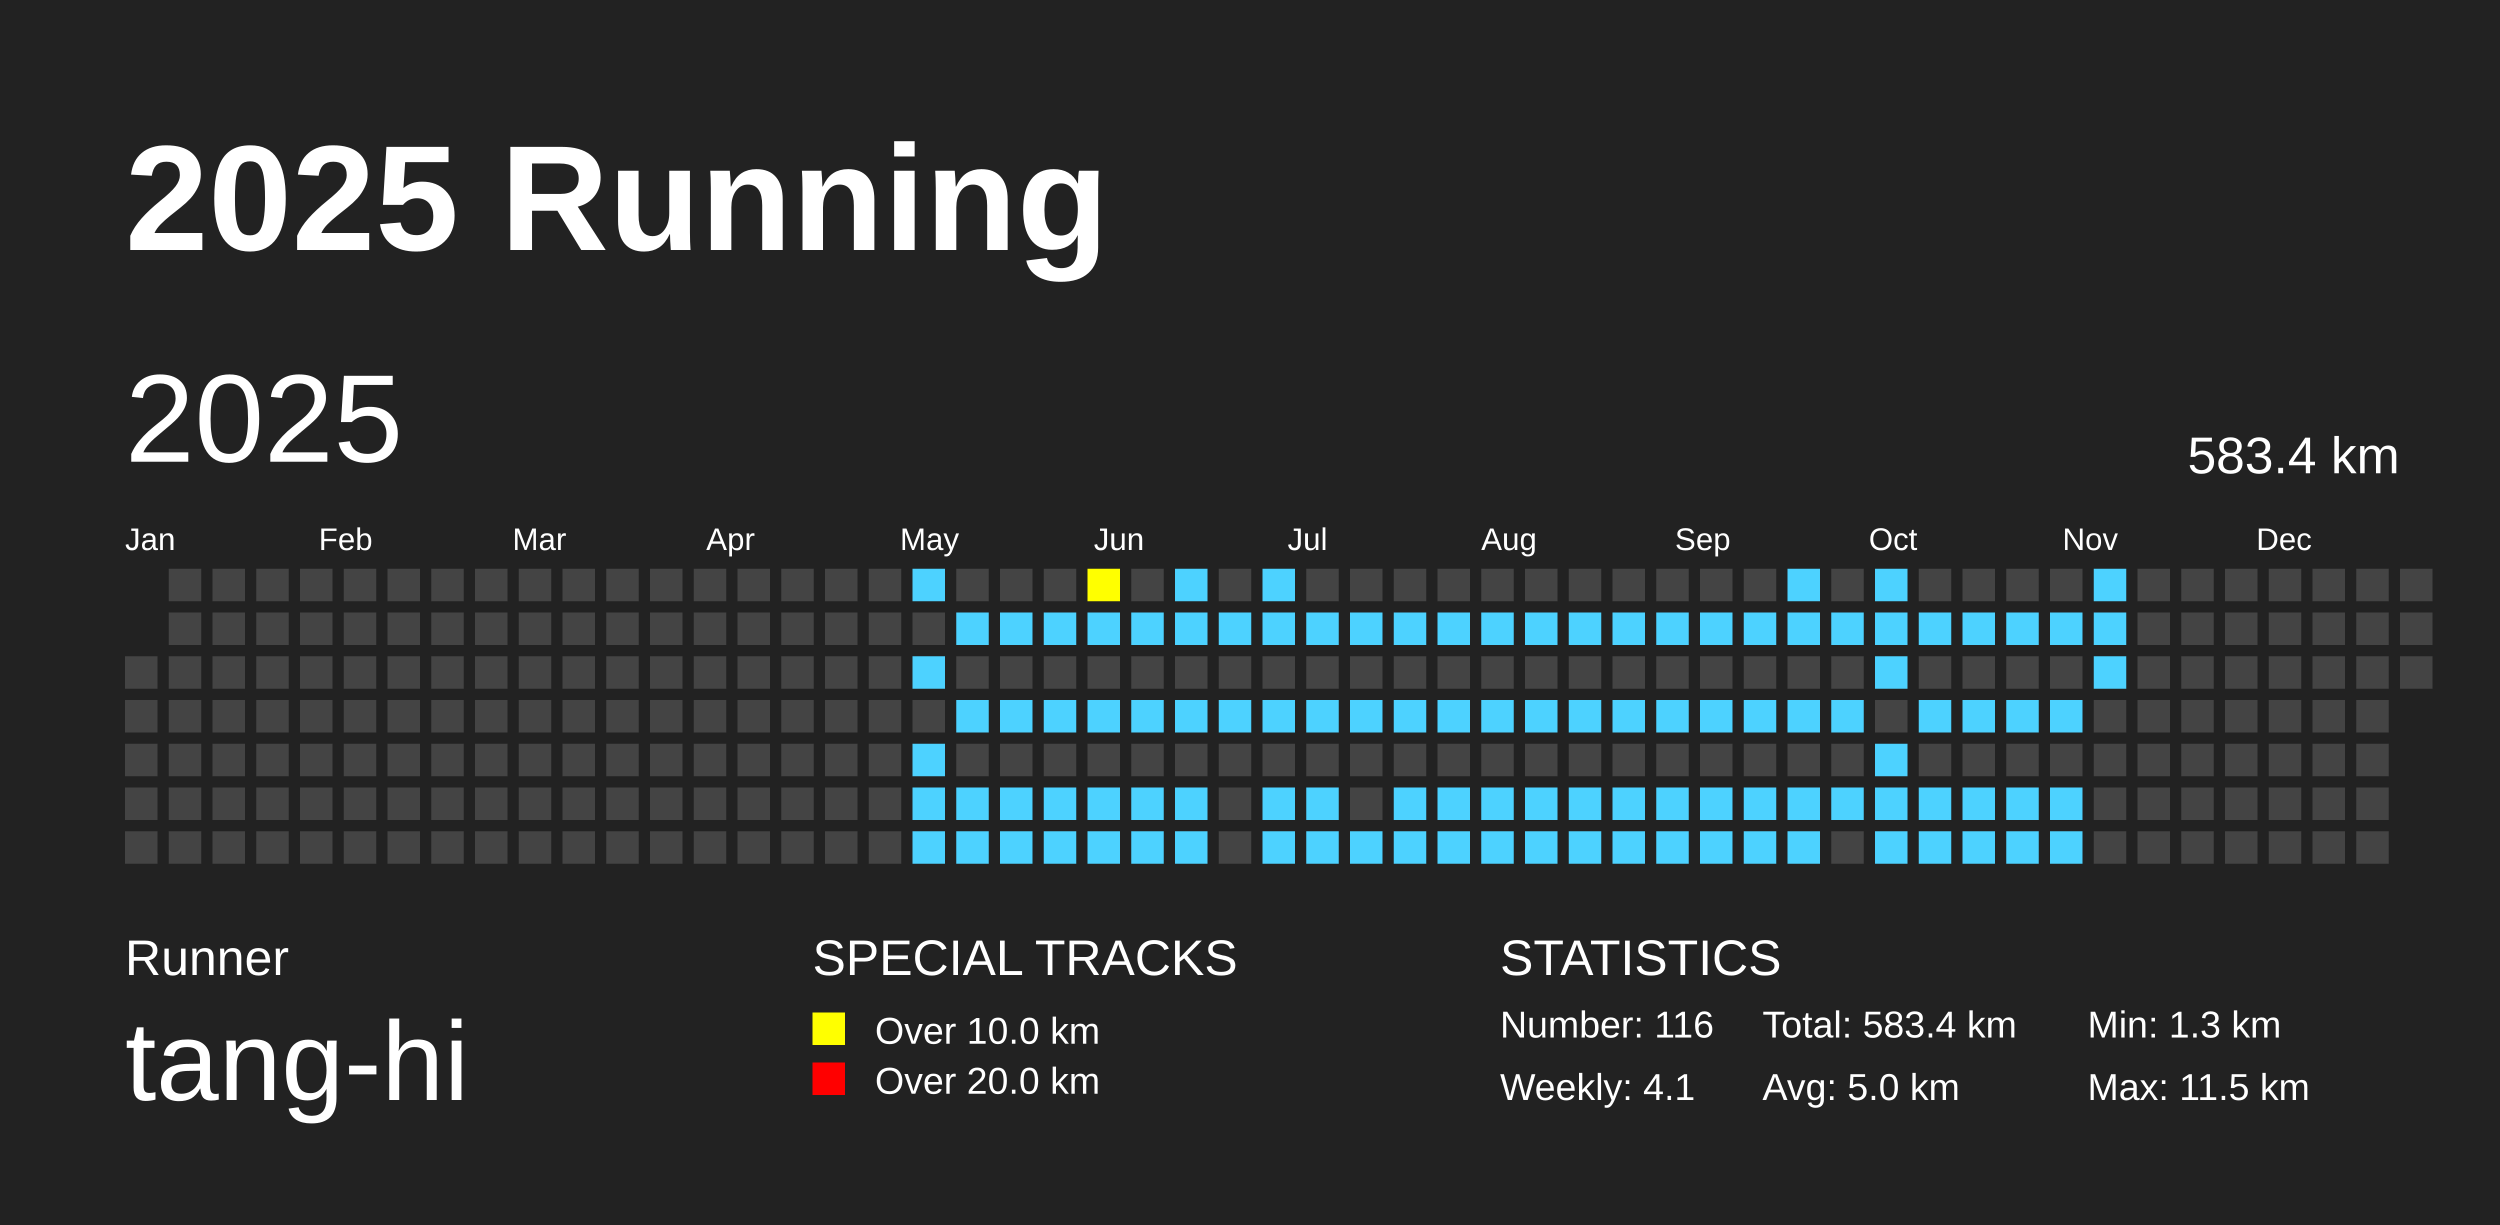
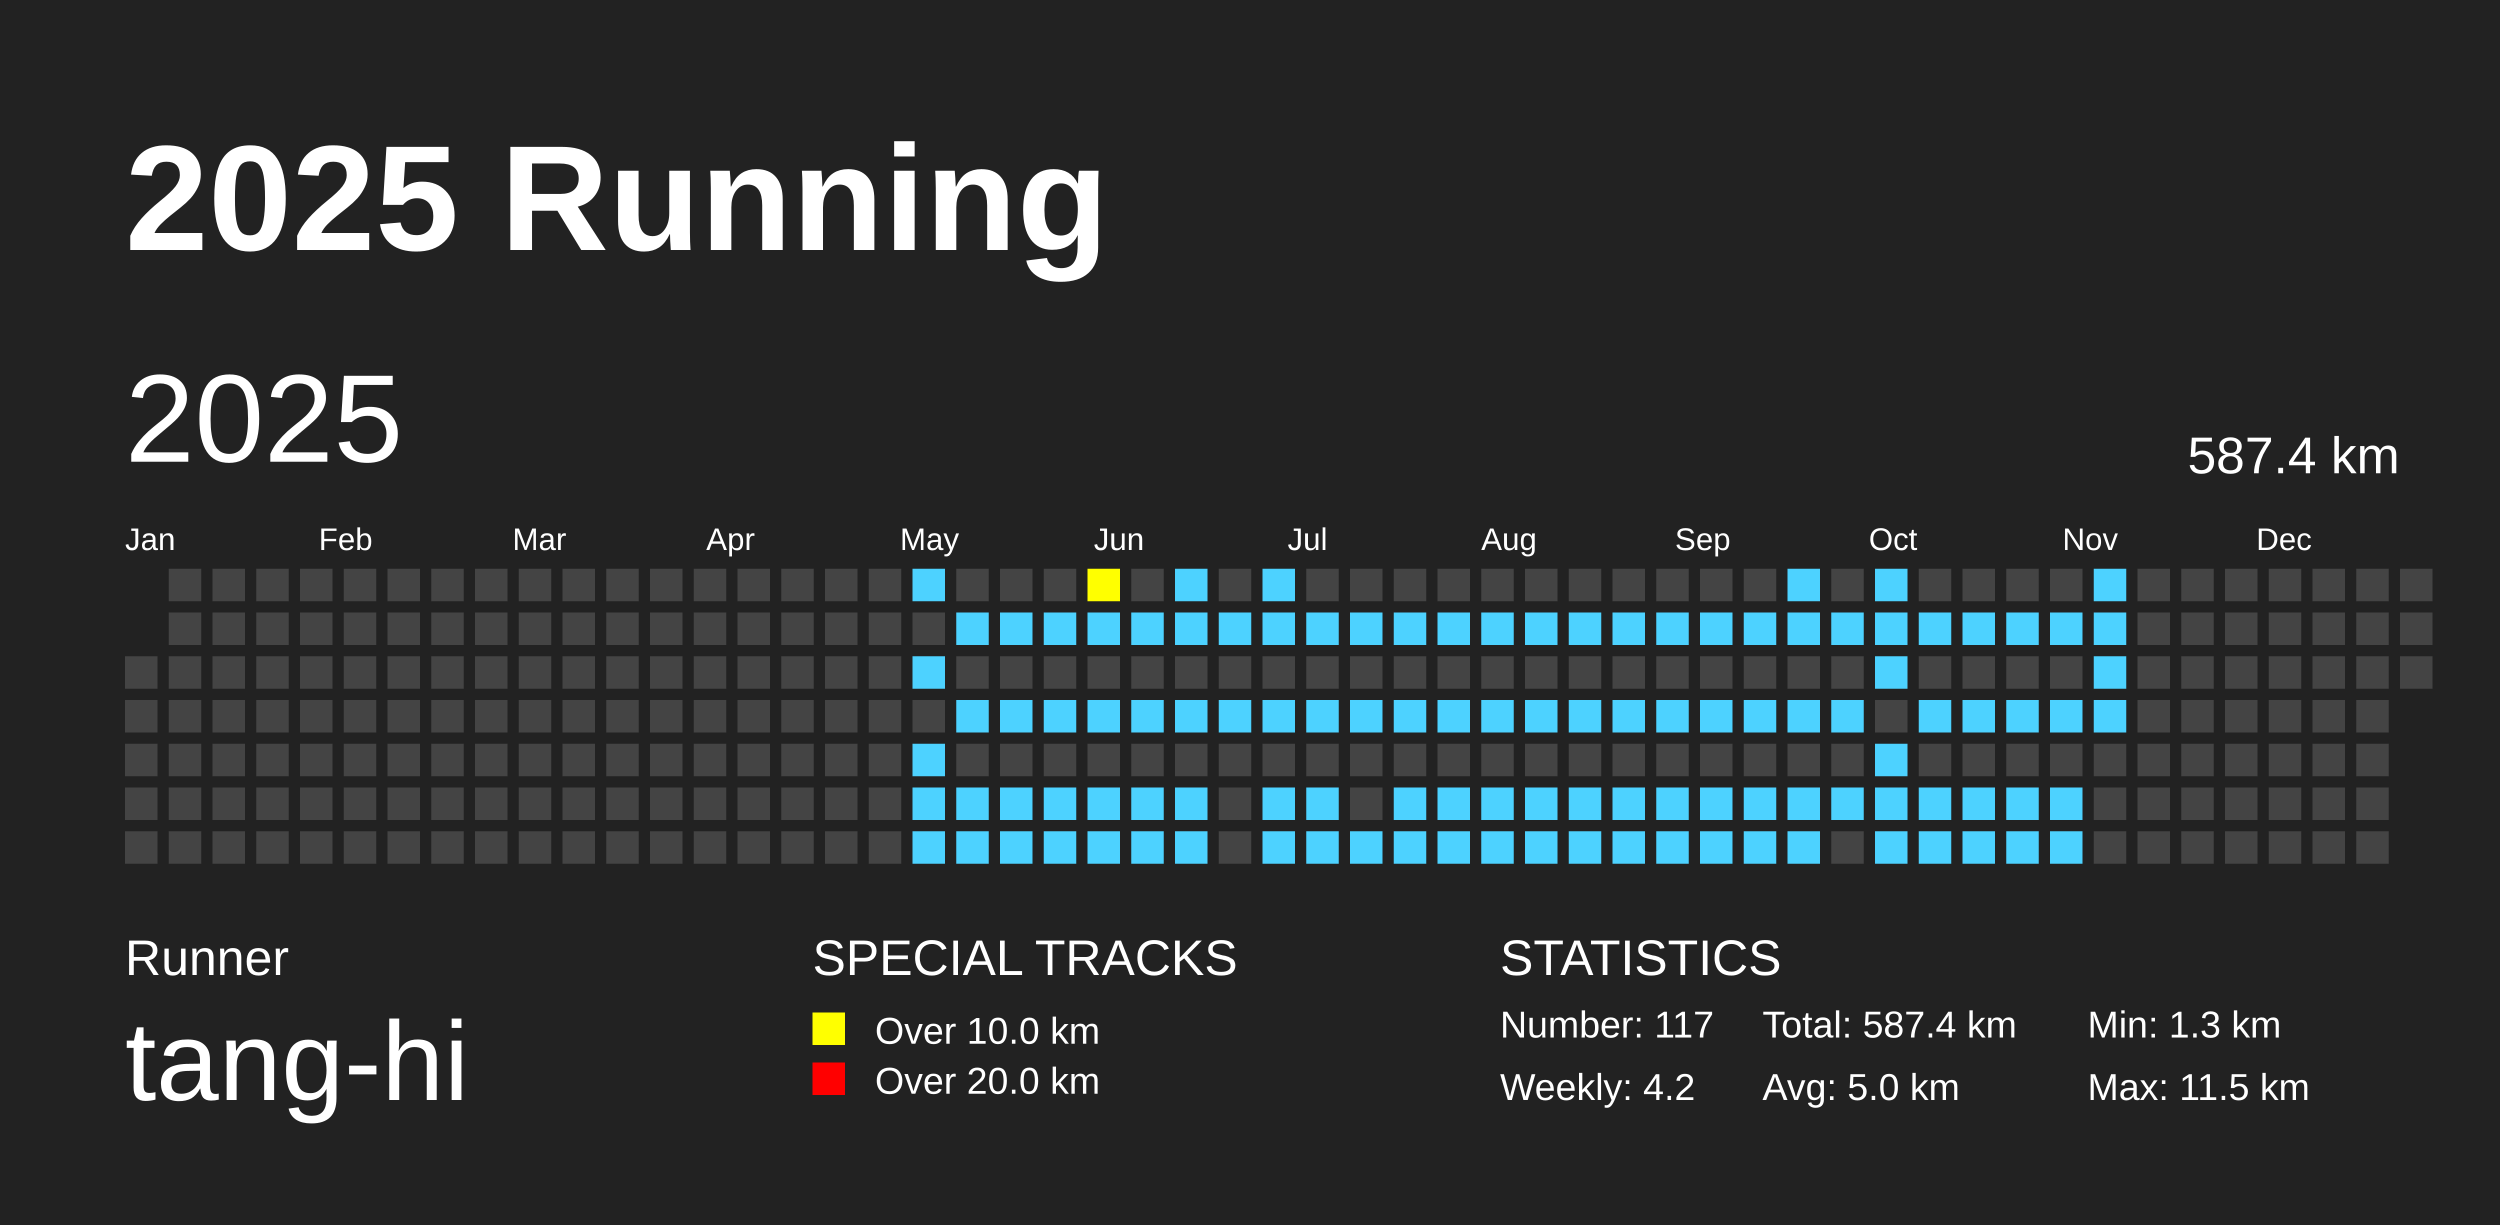
<svg xmlns="http://www.w3.org/2000/svg" baseProfile="full" height="98mm" version="1.1" viewBox="0,0,200,98" width="200mm">
  <defs />
  <rect fill="#222222" height="98" width="200" x="0" y="0" />
  <text fill="#FFFFFF" style="font-size:12px; font-family:Arial; font-weight:bold;" x="10" y="20">2025 Running</text>
  <text fill="#FFFFFF" style="font-size:4px; font-family:Arial" x="10" y="78">Runner</text>
  <text fill="#FFFFFF" style="font-size:9px; font-family:Arial" x="10" y="88">tang-hi</text>
  <text fill="#FFFFFF" style="font-size:4px; font-family:Arial" x="65" y="78">SPECIAL TRACKS</text>
  <rect fill="yellow" height="2.6" width="2.6" x="65" y="81" />
  <text fill="#FFFFFF" style="font-size:3px; font-family:Arial" x="70" y="83.5">Over 10.0 km</text>
  <rect fill="red" height="2.6" width="2.6" x="65" y="85" />
  <text fill="#FFFFFF" style="font-size:3px; font-family:Arial" x="70" y="87.5">Over 20.0 km</text>
  <text fill="#FFFFFF" style="font-size:4px; font-family:Arial" x="120" y="78">STATISTICS</text>
-   <text fill="#FFFFFF" style="font-size:3px; font-family:Arial" x="120" y="83">Number: 116</text>
-   <text fill="#FFFFFF" style="font-size:3px; font-family:Arial" x="120" y="88">Weekly: 4.1</text>
-   <text fill="#FFFFFF" style="font-size:3px; font-family:Arial" x="141" y="83">Total: 583.4 km</text>
+   <text fill="#FFFFFF" style="font-size:3px; font-family:Arial" x="120" y="83">Number: 117</text>
+   <text fill="#FFFFFF" style="font-size:3px; font-family:Arial" x="120" y="88">Weekly: 4.2</text>
+   <text fill="#FFFFFF" style="font-size:3px; font-family:Arial" x="141" y="83">Total: 587.4 km</text>
  <text fill="#FFFFFF" style="font-size:3px; font-family:Arial" x="141" y="88">Avg: 5.0 km</text>
  <text fill="#FFFFFF" style="font-size:3px; font-family:Arial" x="167" y="83">Min: 1.3 km</text>
  <text fill="#FFFFFF" style="font-size:3px; font-family:Arial" x="167" y="88">Max: 11.5 km</text>
  <text dominant-baseline="hanging" fill="#FFFFFF" style="font-size:10.0px; font-family:Arial;" x="10" y="30">2025</text>
-   <text dominant-baseline="hanging" fill="#FFFFFF" style="font-size:4.125px; font-family:Arial;" x="175" y="35">583.4 km</text>
+   <text dominant-baseline="hanging" fill="#FFFFFF" style="font-size:4.125px; font-family:Arial;" x="175" y="35">587.4 km</text>
  <text fill="#FFFFFF" style="font-size:2.5px; font-family:Arial" x="10.0" y="44">Jan</text>
  <text fill="#FFFFFF" style="font-size:2.5px; font-family:Arial" x="25.5" y="44">Feb</text>
  <text fill="#FFFFFF" style="font-size:2.5px; font-family:Arial" x="41.0" y="44">Mar</text>
  <text fill="#FFFFFF" style="font-size:2.5px; font-family:Arial" x="56.5" y="44">Apr</text>
  <text fill="#FFFFFF" style="font-size:2.5px; font-family:Arial" x="72.0" y="44">May</text>
  <text fill="#FFFFFF" style="font-size:2.5px; font-family:Arial" x="87.5" y="44">Jun</text>
  <text fill="#FFFFFF" style="font-size:2.5px; font-family:Arial" x="103.0" y="44">Jul</text>
  <text fill="#FFFFFF" style="font-size:2.5px; font-family:Arial" x="118.5" y="44">Aug</text>
  <text fill="#FFFFFF" style="font-size:2.5px; font-family:Arial" x="134.0" y="44">Sep</text>
  <text fill="#FFFFFF" style="font-size:2.5px; font-family:Arial" x="149.5" y="44">Oct</text>
  <text fill="#FFFFFF" style="font-size:2.5px; font-family:Arial" x="165.0" y="44">Nov</text>
  <text fill="#FFFFFF" style="font-size:2.5px; font-family:Arial" x="180.5" y="44">Dec</text>
  <rect fill="#444444" height="2.6" width="2.6" x="10.0" y="52.5" />
  <rect fill="#444444" height="2.6" width="2.6" x="10.0" y="56.0" />
  <rect fill="#444444" height="2.6" width="2.6" x="10.0" y="59.5" />
  <rect fill="#444444" height="2.6" width="2.6" x="10.0" y="63.0" />
  <rect fill="#444444" height="2.6" width="2.6" x="10.0" y="66.5" />
  <rect fill="#444444" height="2.6" width="2.6" x="13.5" y="45.5" />
  <rect fill="#444444" height="2.6" width="2.6" x="13.5" y="49.0" />
  <rect fill="#444444" height="2.6" width="2.6" x="13.5" y="52.5" />
  <rect fill="#444444" height="2.6" width="2.6" x="13.5" y="56.0" />
  <rect fill="#444444" height="2.6" width="2.6" x="13.5" y="59.5" />
  <rect fill="#444444" height="2.6" width="2.6" x="13.5" y="63.0" />
  <rect fill="#444444" height="2.6" width="2.6" x="13.5" y="66.5" />
  <rect fill="#444444" height="2.6" width="2.6" x="17.0" y="45.5" />
  <rect fill="#444444" height="2.6" width="2.6" x="17.0" y="49.0" />
  <rect fill="#444444" height="2.6" width="2.6" x="17.0" y="52.5" />
  <rect fill="#444444" height="2.6" width="2.6" x="17.0" y="56.0" />
  <rect fill="#444444" height="2.6" width="2.6" x="17.0" y="59.5" />
  <rect fill="#444444" height="2.6" width="2.6" x="17.0" y="63.0" />
  <rect fill="#444444" height="2.6" width="2.6" x="17.0" y="66.5" />
  <rect fill="#444444" height="2.6" width="2.6" x="20.5" y="45.5" />
  <rect fill="#444444" height="2.6" width="2.6" x="20.5" y="49.0" />
  <rect fill="#444444" height="2.6" width="2.6" x="20.5" y="52.5" />
  <rect fill="#444444" height="2.6" width="2.6" x="20.5" y="56.0" />
  <rect fill="#444444" height="2.6" width="2.6" x="20.5" y="59.5" />
  <rect fill="#444444" height="2.6" width="2.6" x="20.5" y="63.0" />
  <rect fill="#444444" height="2.6" width="2.6" x="20.5" y="66.5" />
  <rect fill="#444444" height="2.6" width="2.6" x="24.0" y="45.5" />
  <rect fill="#444444" height="2.6" width="2.6" x="24.0" y="49.0" />
  <rect fill="#444444" height="2.6" width="2.6" x="24.0" y="52.5" />
  <rect fill="#444444" height="2.6" width="2.6" x="24.0" y="56.0" />
  <rect fill="#444444" height="2.6" width="2.6" x="24.0" y="59.5" />
  <rect fill="#444444" height="2.6" width="2.6" x="24.0" y="63.0" />
  <rect fill="#444444" height="2.6" width="2.6" x="24.0" y="66.5" />
  <rect fill="#444444" height="2.6" width="2.6" x="27.5" y="45.5" />
  <rect fill="#444444" height="2.6" width="2.6" x="27.5" y="49.0" />
  <rect fill="#444444" height="2.6" width="2.6" x="27.5" y="52.5" />
  <rect fill="#444444" height="2.6" width="2.6" x="27.5" y="56.0" />
  <rect fill="#444444" height="2.6" width="2.6" x="27.5" y="59.5" />
  <rect fill="#444444" height="2.6" width="2.6" x="27.5" y="63.0" />
  <rect fill="#444444" height="2.6" width="2.6" x="27.5" y="66.5" />
  <rect fill="#444444" height="2.6" width="2.6" x="31.0" y="45.5" />
  <rect fill="#444444" height="2.6" width="2.6" x="31.0" y="49.0" />
  <rect fill="#444444" height="2.6" width="2.6" x="31.0" y="52.5" />
  <rect fill="#444444" height="2.6" width="2.6" x="31.0" y="56.0" />
  <rect fill="#444444" height="2.6" width="2.6" x="31.0" y="59.5" />
  <rect fill="#444444" height="2.6" width="2.6" x="31.0" y="63.0" />
  <rect fill="#444444" height="2.6" width="2.6" x="31.0" y="66.5" />
  <rect fill="#444444" height="2.6" width="2.6" x="34.5" y="45.5" />
  <rect fill="#444444" height="2.6" width="2.6" x="34.5" y="49.0" />
  <rect fill="#444444" height="2.6" width="2.6" x="34.5" y="52.5" />
  <rect fill="#444444" height="2.6" width="2.6" x="34.5" y="56.0" />
  <rect fill="#444444" height="2.6" width="2.6" x="34.5" y="59.5" />
  <rect fill="#444444" height="2.6" width="2.6" x="34.5" y="63.0" />
  <rect fill="#444444" height="2.6" width="2.6" x="34.5" y="66.5" />
  <rect fill="#444444" height="2.6" width="2.6" x="38.0" y="45.5" />
  <rect fill="#444444" height="2.6" width="2.6" x="38.0" y="49.0" />
  <rect fill="#444444" height="2.6" width="2.6" x="38.0" y="52.5" />
  <rect fill="#444444" height="2.6" width="2.6" x="38.0" y="56.0" />
  <rect fill="#444444" height="2.6" width="2.6" x="38.0" y="59.5" />
  <rect fill="#444444" height="2.6" width="2.6" x="38.0" y="63.0" />
  <rect fill="#444444" height="2.6" width="2.6" x="38.0" y="66.5" />
  <rect fill="#444444" height="2.6" width="2.6" x="41.5" y="45.5" />
  <rect fill="#444444" height="2.6" width="2.6" x="41.5" y="49.0" />
  <rect fill="#444444" height="2.6" width="2.6" x="41.5" y="52.5" />
  <rect fill="#444444" height="2.6" width="2.6" x="41.5" y="56.0" />
  <rect fill="#444444" height="2.6" width="2.6" x="41.5" y="59.5" />
  <rect fill="#444444" height="2.6" width="2.6" x="41.5" y="63.0" />
  <rect fill="#444444" height="2.6" width="2.6" x="41.5" y="66.5" />
  <rect fill="#444444" height="2.6" width="2.6" x="45.0" y="45.5" />
  <rect fill="#444444" height="2.6" width="2.6" x="45.0" y="49.0" />
  <rect fill="#444444" height="2.6" width="2.6" x="45.0" y="52.5" />
  <rect fill="#444444" height="2.6" width="2.6" x="45.0" y="56.0" />
  <rect fill="#444444" height="2.6" width="2.6" x="45.0" y="59.5" />
  <rect fill="#444444" height="2.6" width="2.6" x="45.0" y="63.0" />
  <rect fill="#444444" height="2.6" width="2.6" x="45.0" y="66.5" />
  <rect fill="#444444" height="2.6" width="2.6" x="48.5" y="45.5" />
  <rect fill="#444444" height="2.6" width="2.6" x="48.5" y="49.0" />
  <rect fill="#444444" height="2.6" width="2.6" x="48.5" y="52.5" />
  <rect fill="#444444" height="2.6" width="2.6" x="48.5" y="56.0" />
  <rect fill="#444444" height="2.6" width="2.6" x="48.5" y="59.5" />
  <rect fill="#444444" height="2.6" width="2.6" x="48.5" y="63.0" />
  <rect fill="#444444" height="2.6" width="2.6" x="48.5" y="66.5" />
  <rect fill="#444444" height="2.6" width="2.6" x="52.0" y="45.5" />
  <rect fill="#444444" height="2.6" width="2.6" x="52.0" y="49.0" />
  <rect fill="#444444" height="2.6" width="2.6" x="52.0" y="52.5" />
  <rect fill="#444444" height="2.6" width="2.6" x="52.0" y="56.0" />
  <rect fill="#444444" height="2.6" width="2.6" x="52.0" y="59.5" />
  <rect fill="#444444" height="2.6" width="2.6" x="52.0" y="63.0" />
  <rect fill="#444444" height="2.6" width="2.6" x="52.0" y="66.5" />
  <rect fill="#444444" height="2.6" width="2.6" x="55.5" y="45.5" />
  <rect fill="#444444" height="2.6" width="2.6" x="55.5" y="49.0" />
  <rect fill="#444444" height="2.6" width="2.6" x="55.5" y="52.5" />
  <rect fill="#444444" height="2.6" width="2.6" x="55.5" y="56.0" />
  <rect fill="#444444" height="2.6" width="2.6" x="55.5" y="59.5" />
  <rect fill="#444444" height="2.6" width="2.6" x="55.5" y="63.0" />
  <rect fill="#444444" height="2.6" width="2.6" x="55.5" y="66.5" />
  <rect fill="#444444" height="2.6" width="2.6" x="59.0" y="45.5" />
  <rect fill="#444444" height="2.6" width="2.6" x="59.0" y="49.0" />
  <rect fill="#444444" height="2.6" width="2.6" x="59.0" y="52.5" />
  <rect fill="#444444" height="2.6" width="2.6" x="59.0" y="56.0" />
  <rect fill="#444444" height="2.6" width="2.6" x="59.0" y="59.5" />
  <rect fill="#444444" height="2.6" width="2.6" x="59.0" y="63.0" />
  <rect fill="#444444" height="2.6" width="2.6" x="59.0" y="66.5" />
  <rect fill="#444444" height="2.6" width="2.6" x="62.5" y="45.5" />
  <rect fill="#444444" height="2.6" width="2.6" x="62.5" y="49.0" />
  <rect fill="#444444" height="2.6" width="2.6" x="62.5" y="52.5" />
  <rect fill="#444444" height="2.6" width="2.6" x="62.5" y="56.0" />
  <rect fill="#444444" height="2.6" width="2.6" x="62.5" y="59.5" />
  <rect fill="#444444" height="2.6" width="2.6" x="62.5" y="63.0" />
  <rect fill="#444444" height="2.6" width="2.6" x="62.5" y="66.5" />
  <rect fill="#444444" height="2.6" width="2.6" x="66.0" y="45.5" />
  <rect fill="#444444" height="2.6" width="2.6" x="66.0" y="49.0" />
  <rect fill="#444444" height="2.6" width="2.6" x="66.0" y="52.5" />
  <rect fill="#444444" height="2.6" width="2.6" x="66.0" y="56.0" />
  <rect fill="#444444" height="2.6" width="2.6" x="66.0" y="59.5" />
  <rect fill="#444444" height="2.6" width="2.6" x="66.0" y="63.0" />
  <rect fill="#444444" height="2.6" width="2.6" x="66.0" y="66.5" />
  <rect fill="#444444" height="2.6" width="2.6" x="69.5" y="45.5" />
  <rect fill="#444444" height="2.6" width="2.6" x="69.5" y="49.0" />
  <rect fill="#444444" height="2.6" width="2.6" x="69.5" y="52.5" />
  <rect fill="#444444" height="2.6" width="2.6" x="69.5" y="56.0" />
  <rect fill="#444444" height="2.6" width="2.6" x="69.5" y="59.5" />
  <rect fill="#444444" height="2.6" width="2.6" x="69.5" y="63.0" />
  <rect fill="#444444" height="2.6" width="2.6" x="69.5" y="66.5" />
  <rect fill="#4DD2FF" height="2.6" width="2.6" x="73.0" y="45.5" />
  <rect fill="#444444" height="2.6" width="2.6" x="73.0" y="49.0" />
  <rect fill="#4DD2FF" height="2.6" width="2.6" x="73.0" y="52.5" />
  <rect fill="#444444" height="2.6" width="2.6" x="73.0" y="56.0" />
  <rect fill="#4DD2FF" height="2.6" width="2.6" x="73.0" y="59.5" />
  <rect fill="#4DD2FF" height="2.6" width="2.6" x="73.0" y="63.0" />
  <rect fill="#4DD2FF" height="2.6" width="2.6" x="73.0" y="66.5" />
  <rect fill="#444444" height="2.6" width="2.6" x="76.5" y="45.5" />
  <rect fill="#4DD2FF" height="2.6" width="2.6" x="76.5" y="49.0" />
  <rect fill="#444444" height="2.6" width="2.6" x="76.5" y="52.5" />
  <rect fill="#4DD2FF" height="2.6" width="2.6" x="76.5" y="56.0" />
  <rect fill="#444444" height="2.6" width="2.6" x="76.5" y="59.5" />
  <rect fill="#4DD2FF" height="2.6" width="2.6" x="76.5" y="63.0" />
  <rect fill="#4DD2FF" height="2.6" width="2.6" x="76.5" y="66.5" />
  <rect fill="#444444" height="2.6" width="2.6" x="80.0" y="45.5" />
  <rect fill="#4DD2FF" height="2.6" width="2.6" x="80.0" y="49.0" />
  <rect fill="#444444" height="2.6" width="2.6" x="80.0" y="52.5" />
  <rect fill="#4DD2FF" height="2.6" width="2.6" x="80.0" y="56.0" />
  <rect fill="#444444" height="2.6" width="2.6" x="80.0" y="59.5" />
  <rect fill="#4DD2FF" height="2.6" width="2.6" x="80.0" y="63.0" />
  <rect fill="#4DD2FF" height="2.6" width="2.6" x="80.0" y="66.5" />
  <rect fill="#444444" height="2.6" width="2.6" x="83.5" y="45.5" />
  <rect fill="#4DD2FF" height="2.6" width="2.6" x="83.5" y="49.0" />
  <rect fill="#444444" height="2.6" width="2.6" x="83.5" y="52.5" />
  <rect fill="#4DD2FF" height="2.6" width="2.6" x="83.5" y="56.0" />
  <rect fill="#444444" height="2.6" width="2.6" x="83.5" y="59.5" />
  <rect fill="#4DD2FF" height="2.6" width="2.6" x="83.5" y="63.0" />
  <rect fill="#4DD2FF" height="2.6" width="2.6" x="83.5" y="66.5" />
  <rect fill="yellow" height="2.6" width="2.6" x="87.0" y="45.5" />
  <rect fill="#4DD2FF" height="2.6" width="2.6" x="87.0" y="49.0" />
  <rect fill="#444444" height="2.6" width="2.6" x="87.0" y="52.5" />
  <rect fill="#4DD2FF" height="2.6" width="2.6" x="87.0" y="56.0" />
  <rect fill="#444444" height="2.6" width="2.6" x="87.0" y="59.5" />
  <rect fill="#4DD2FF" height="2.6" width="2.6" x="87.0" y="63.0" />
  <rect fill="#4DD2FF" height="2.6" width="2.6" x="87.0" y="66.5" />
  <rect fill="#444444" height="2.6" width="2.6" x="90.5" y="45.5" />
  <rect fill="#4DD2FF" height="2.6" width="2.6" x="90.5" y="49.0" />
  <rect fill="#444444" height="2.6" width="2.6" x="90.5" y="52.5" />
  <rect fill="#4DD2FF" height="2.6" width="2.6" x="90.5" y="56.0" />
  <rect fill="#444444" height="2.6" width="2.6" x="90.5" y="59.5" />
  <rect fill="#4DD2FF" height="2.6" width="2.6" x="90.5" y="63.0" />
  <rect fill="#4DD2FF" height="2.6" width="2.6" x="90.5" y="66.5" />
  <rect fill="#4DD2FF" height="2.6" width="2.6" x="94.0" y="45.5" />
  <rect fill="#4DD2FF" height="2.6" width="2.6" x="94.0" y="49.0" />
  <rect fill="#444444" height="2.6" width="2.6" x="94.0" y="52.5" />
  <rect fill="#4DD2FF" height="2.6" width="2.6" x="94.0" y="56.0" />
  <rect fill="#444444" height="2.6" width="2.6" x="94.0" y="59.5" />
  <rect fill="#4DD2FF" height="2.6" width="2.6" x="94.0" y="63.0" />
  <rect fill="#4DD2FF" height="2.6" width="2.6" x="94.0" y="66.5" />
  <rect fill="#444444" height="2.6" width="2.6" x="97.5" y="45.5" />
  <rect fill="#4DD2FF" height="2.6" width="2.6" x="97.5" y="49.0" />
  <rect fill="#444444" height="2.6" width="2.6" x="97.5" y="52.5" />
  <rect fill="#4DD2FF" height="2.6" width="2.6" x="97.5" y="56.0" />
  <rect fill="#444444" height="2.6" width="2.6" x="97.5" y="59.5" />
  <rect fill="#444444" height="2.6" width="2.6" x="97.5" y="63.0" />
  <rect fill="#444444" height="2.6" width="2.6" x="97.5" y="66.5" />
  <rect fill="#4DD2FF" height="2.6" width="2.6" x="101.0" y="45.5" />
  <rect fill="#4DD2FF" height="2.6" width="2.6" x="101.0" y="49.0" />
  <rect fill="#444444" height="2.6" width="2.6" x="101.0" y="52.5" />
  <rect fill="#4DD2FF" height="2.6" width="2.6" x="101.0" y="56.0" />
  <rect fill="#444444" height="2.6" width="2.6" x="101.0" y="59.5" />
  <rect fill="#4DD2FF" height="2.6" width="2.6" x="101.0" y="63.0" />
  <rect fill="#4DD2FF" height="2.6" width="2.6" x="101.0" y="66.5" />
  <rect fill="#444444" height="2.6" width="2.6" x="104.5" y="45.5" />
  <rect fill="#4DD2FF" height="2.6" width="2.6" x="104.5" y="49.0" />
  <rect fill="#444444" height="2.6" width="2.6" x="104.5" y="52.5" />
  <rect fill="#4DD2FF" height="2.6" width="2.6" x="104.5" y="56.0" />
  <rect fill="#444444" height="2.6" width="2.6" x="104.5" y="59.5" />
  <rect fill="#4DD2FF" height="2.6" width="2.6" x="104.5" y="63.0" />
  <rect fill="#4DD2FF" height="2.6" width="2.6" x="104.5" y="66.5" />
  <rect fill="#444444" height="2.6" width="2.6" x="108.0" y="45.5" />
  <rect fill="#4DD2FF" height="2.6" width="2.6" x="108.0" y="49.0" />
  <rect fill="#444444" height="2.6" width="2.6" x="108.0" y="52.5" />
  <rect fill="#4DD2FF" height="2.6" width="2.6" x="108.0" y="56.0" />
  <rect fill="#444444" height="2.6" width="2.6" x="108.0" y="59.5" />
  <rect fill="#444444" height="2.6" width="2.6" x="108.0" y="63.0" />
  <rect fill="#4DD2FF" height="2.6" width="2.6" x="108.0" y="66.5" />
  <rect fill="#444444" height="2.6" width="2.6" x="111.5" y="45.5" />
  <rect fill="#4DD2FF" height="2.6" width="2.6" x="111.5" y="49.0" />
  <rect fill="#444444" height="2.6" width="2.6" x="111.5" y="52.5" />
  <rect fill="#4DD2FF" height="2.6" width="2.6" x="111.5" y="56.0" />
  <rect fill="#444444" height="2.6" width="2.6" x="111.5" y="59.5" />
  <rect fill="#4DD2FF" height="2.6" width="2.6" x="111.5" y="63.0" />
  <rect fill="#4DD2FF" height="2.6" width="2.6" x="111.5" y="66.5" />
  <rect fill="#444444" height="2.6" width="2.6" x="115.0" y="45.5" />
  <rect fill="#4DD2FF" height="2.6" width="2.6" x="115.0" y="49.0" />
  <rect fill="#444444" height="2.6" width="2.6" x="115.0" y="52.5" />
  <rect fill="#4DD2FF" height="2.6" width="2.6" x="115.0" y="56.0" />
  <rect fill="#444444" height="2.6" width="2.6" x="115.0" y="59.5" />
  <rect fill="#4DD2FF" height="2.6" width="2.6" x="115.0" y="63.0" />
  <rect fill="#4DD2FF" height="2.6" width="2.6" x="115.0" y="66.5" />
  <rect fill="#444444" height="2.6" width="2.6" x="118.5" y="45.5" />
  <rect fill="#4DD2FF" height="2.6" width="2.6" x="118.5" y="49.0" />
  <rect fill="#444444" height="2.6" width="2.6" x="118.5" y="52.5" />
  <rect fill="#4DD2FF" height="2.6" width="2.6" x="118.5" y="56.0" />
  <rect fill="#444444" height="2.6" width="2.6" x="118.5" y="59.5" />
  <rect fill="#4DD2FF" height="2.6" width="2.6" x="118.5" y="63.0" />
  <rect fill="#4DD2FF" height="2.6" width="2.6" x="118.5" y="66.5" />
  <rect fill="#444444" height="2.6" width="2.6" x="122.0" y="45.5" />
  <rect fill="#4DD2FF" height="2.6" width="2.6" x="122.0" y="49.0" />
  <rect fill="#444444" height="2.6" width="2.6" x="122.0" y="52.5" />
  <rect fill="#4DD2FF" height="2.6" width="2.6" x="122.0" y="56.0" />
  <rect fill="#444444" height="2.6" width="2.6" x="122.0" y="59.5" />
  <rect fill="#4DD2FF" height="2.6" width="2.6" x="122.0" y="63.0" />
  <rect fill="#4DD2FF" height="2.6" width="2.6" x="122.0" y="66.5" />
  <rect fill="#444444" height="2.6" width="2.6" x="125.5" y="45.5" />
  <rect fill="#4DD2FF" height="2.6" width="2.6" x="125.5" y="49.0" />
  <rect fill="#444444" height="2.6" width="2.6" x="125.5" y="52.5" />
  <rect fill="#4DD2FF" height="2.6" width="2.6" x="125.5" y="56.0" />
  <rect fill="#444444" height="2.6" width="2.6" x="125.5" y="59.5" />
  <rect fill="#4DD2FF" height="2.6" width="2.6" x="125.5" y="63.0" />
  <rect fill="#4DD2FF" height="2.6" width="2.6" x="125.5" y="66.5" />
  <rect fill="#444444" height="2.6" width="2.6" x="129.0" y="45.5" />
  <rect fill="#4DD2FF" height="2.6" width="2.6" x="129.0" y="49.0" />
  <rect fill="#444444" height="2.6" width="2.6" x="129.0" y="52.5" />
  <rect fill="#4DD2FF" height="2.6" width="2.6" x="129.0" y="56.0" />
  <rect fill="#444444" height="2.6" width="2.6" x="129.0" y="59.5" />
  <rect fill="#4DD2FF" height="2.6" width="2.6" x="129.0" y="63.0" />
  <rect fill="#4DD2FF" height="2.6" width="2.6" x="129.0" y="66.5" />
  <rect fill="#444444" height="2.6" width="2.6" x="132.5" y="45.5" />
  <rect fill="#4DD2FF" height="2.6" width="2.6" x="132.5" y="49.0" />
  <rect fill="#444444" height="2.6" width="2.6" x="132.5" y="52.5" />
  <rect fill="#4DD2FF" height="2.6" width="2.6" x="132.5" y="56.0" />
  <rect fill="#444444" height="2.6" width="2.6" x="132.5" y="59.5" />
  <rect fill="#4DD2FF" height="2.6" width="2.6" x="132.5" y="63.0" />
  <rect fill="#4DD2FF" height="2.6" width="2.6" x="132.5" y="66.5" />
  <rect fill="#444444" height="2.6" width="2.6" x="136.0" y="45.5" />
  <rect fill="#4DD2FF" height="2.6" width="2.6" x="136.0" y="49.0" />
  <rect fill="#444444" height="2.6" width="2.6" x="136.0" y="52.5" />
  <rect fill="#4DD2FF" height="2.6" width="2.6" x="136.0" y="56.0" />
  <rect fill="#444444" height="2.6" width="2.6" x="136.0" y="59.5" />
  <rect fill="#4DD2FF" height="2.6" width="2.6" x="136.0" y="63.0" />
  <rect fill="#4DD2FF" height="2.6" width="2.6" x="136.0" y="66.5" />
  <rect fill="#444444" height="2.6" width="2.6" x="139.5" y="45.5" />
  <rect fill="#4DD2FF" height="2.6" width="2.6" x="139.5" y="49.0" />
  <rect fill="#444444" height="2.6" width="2.6" x="139.5" y="52.5" />
  <rect fill="#4DD2FF" height="2.6" width="2.6" x="139.5" y="56.0" />
  <rect fill="#444444" height="2.6" width="2.6" x="139.5" y="59.5" />
  <rect fill="#4DD2FF" height="2.6" width="2.6" x="139.5" y="63.0" />
  <rect fill="#4DD2FF" height="2.6" width="2.6" x="139.5" y="66.5" />
  <rect fill="#4DD2FF" height="2.6" width="2.6" x="143.0" y="45.5" />
  <rect fill="#4DD2FF" height="2.6" width="2.6" x="143.0" y="49.0" />
  <rect fill="#444444" height="2.6" width="2.6" x="143.0" y="52.5" />
  <rect fill="#4DD2FF" height="2.6" width="2.6" x="143.0" y="56.0" />
  <rect fill="#444444" height="2.6" width="2.6" x="143.0" y="59.5" />
  <rect fill="#4DD2FF" height="2.6" width="2.6" x="143.0" y="63.0" />
  <rect fill="#4DD2FF" height="2.6" width="2.6" x="143.0" y="66.5" />
  <rect fill="#444444" height="2.6" width="2.6" x="146.5" y="45.5" />
  <rect fill="#4DD2FF" height="2.6" width="2.6" x="146.5" y="49.0" />
  <rect fill="#444444" height="2.6" width="2.6" x="146.5" y="52.5" />
  <rect fill="#4DD2FF" height="2.6" width="2.6" x="146.5" y="56.0" />
  <rect fill="#444444" height="2.6" width="2.6" x="146.5" y="59.5" />
  <rect fill="#4DD2FF" height="2.6" width="2.6" x="146.5" y="63.0" />
  <rect fill="#444444" height="2.6" width="2.6" x="146.5" y="66.5" />
  <rect fill="#4DD2FF" height="2.6" width="2.6" x="150.0" y="45.5" />
  <rect fill="#4DD2FF" height="2.6" width="2.6" x="150.0" y="49.0" />
  <rect fill="#4DD2FF" height="2.6" width="2.6" x="150.0" y="52.5" />
  <rect fill="#444444" height="2.6" width="2.6" x="150.0" y="56.0" />
  <rect fill="#4DD2FF" height="2.6" width="2.6" x="150.0" y="59.5" />
  <rect fill="#4DD2FF" height="2.6" width="2.6" x="150.0" y="63.0" />
  <rect fill="#4DD2FF" height="2.6" width="2.6" x="150.0" y="66.5" />
  <rect fill="#444444" height="2.6" width="2.6" x="153.5" y="45.5" />
  <rect fill="#4DD2FF" height="2.6" width="2.6" x="153.5" y="49.0" />
  <rect fill="#444444" height="2.6" width="2.6" x="153.5" y="52.5" />
  <rect fill="#4DD2FF" height="2.6" width="2.6" x="153.5" y="56.0" />
  <rect fill="#444444" height="2.6" width="2.6" x="153.5" y="59.5" />
  <rect fill="#4DD2FF" height="2.6" width="2.6" x="153.5" y="63.0" />
  <rect fill="#4DD2FF" height="2.6" width="2.6" x="153.5" y="66.5" />
  <rect fill="#444444" height="2.6" width="2.6" x="157.0" y="45.5" />
  <rect fill="#4DD2FF" height="2.6" width="2.6" x="157.0" y="49.0" />
  <rect fill="#444444" height="2.6" width="2.6" x="157.0" y="52.5" />
  <rect fill="#4DD2FF" height="2.6" width="2.6" x="157.0" y="56.0" />
  <rect fill="#444444" height="2.6" width="2.6" x="157.0" y="59.5" />
  <rect fill="#4DD2FF" height="2.6" width="2.6" x="157.0" y="63.0" />
  <rect fill="#4DD2FF" height="2.6" width="2.6" x="157.0" y="66.5" />
  <rect fill="#444444" height="2.6" width="2.6" x="160.5" y="45.5" />
  <rect fill="#4DD2FF" height="2.6" width="2.6" x="160.5" y="49.0" />
  <rect fill="#444444" height="2.6" width="2.6" x="160.5" y="52.5" />
  <rect fill="#4DD2FF" height="2.6" width="2.6" x="160.5" y="56.0" />
  <rect fill="#444444" height="2.6" width="2.6" x="160.5" y="59.5" />
  <rect fill="#4DD2FF" height="2.6" width="2.6" x="160.5" y="63.0" />
  <rect fill="#4DD2FF" height="2.6" width="2.6" x="160.5" y="66.5" />
  <rect fill="#444444" height="2.6" width="2.6" x="164.0" y="45.5" />
  <rect fill="#4DD2FF" height="2.6" width="2.6" x="164.0" y="49.0" />
  <rect fill="#444444" height="2.6" width="2.6" x="164.0" y="52.5" />
  <rect fill="#4DD2FF" height="2.6" width="2.6" x="164.0" y="56.0" />
  <rect fill="#444444" height="2.6" width="2.6" x="164.0" y="59.5" />
  <rect fill="#4DD2FF" height="2.6" width="2.6" x="164.0" y="63.0" />
  <rect fill="#4DD2FF" height="2.6" width="2.6" x="164.0" y="66.5" />
  <rect fill="#4DD2FF" height="2.6" width="2.6" x="167.5" y="45.5" />
  <rect fill="#4DD2FF" height="2.6" width="2.6" x="167.5" y="49.0" />
  <rect fill="#4DD2FF" height="2.6" width="2.6" x="167.5" y="52.5" />
-   <rect fill="#444444" height="2.6" width="2.6" x="167.5" y="56.0" />
+   <rect fill="#4DD2FF" height="2.6" width="2.6" x="167.5" y="56.0" />
  <rect fill="#444444" height="2.6" width="2.6" x="167.5" y="59.5" />
  <rect fill="#444444" height="2.6" width="2.6" x="167.5" y="63.0" />
  <rect fill="#444444" height="2.6" width="2.6" x="167.5" y="66.5" />
  <rect fill="#444444" height="2.6" width="2.6" x="171.0" y="45.5" />
  <rect fill="#444444" height="2.6" width="2.6" x="171.0" y="49.0" />
  <rect fill="#444444" height="2.6" width="2.6" x="171.0" y="52.5" />
  <rect fill="#444444" height="2.6" width="2.6" x="171.0" y="56.0" />
  <rect fill="#444444" height="2.6" width="2.6" x="171.0" y="59.5" />
  <rect fill="#444444" height="2.6" width="2.6" x="171.0" y="63.0" />
  <rect fill="#444444" height="2.6" width="2.6" x="171.0" y="66.5" />
  <rect fill="#444444" height="2.6" width="2.6" x="174.5" y="45.5" />
  <rect fill="#444444" height="2.6" width="2.6" x="174.5" y="49.0" />
  <rect fill="#444444" height="2.6" width="2.6" x="174.5" y="52.5" />
  <rect fill="#444444" height="2.6" width="2.6" x="174.5" y="56.0" />
  <rect fill="#444444" height="2.6" width="2.6" x="174.5" y="59.5" />
  <rect fill="#444444" height="2.6" width="2.6" x="174.5" y="63.0" />
  <rect fill="#444444" height="2.6" width="2.6" x="174.5" y="66.5" />
  <rect fill="#444444" height="2.6" width="2.6" x="178.0" y="45.5" />
  <rect fill="#444444" height="2.6" width="2.6" x="178.0" y="49.0" />
  <rect fill="#444444" height="2.6" width="2.6" x="178.0" y="52.5" />
  <rect fill="#444444" height="2.6" width="2.6" x="178.0" y="56.0" />
  <rect fill="#444444" height="2.6" width="2.6" x="178.0" y="59.5" />
  <rect fill="#444444" height="2.6" width="2.6" x="178.0" y="63.0" />
  <rect fill="#444444" height="2.6" width="2.6" x="178.0" y="66.5" />
  <rect fill="#444444" height="2.6" width="2.6" x="181.5" y="45.5" />
  <rect fill="#444444" height="2.6" width="2.6" x="181.5" y="49.0" />
  <rect fill="#444444" height="2.6" width="2.6" x="181.5" y="52.5" />
  <rect fill="#444444" height="2.6" width="2.6" x="181.5" y="56.0" />
  <rect fill="#444444" height="2.6" width="2.6" x="181.5" y="59.5" />
  <rect fill="#444444" height="2.6" width="2.6" x="181.5" y="63.0" />
  <rect fill="#444444" height="2.6" width="2.6" x="181.5" y="66.5" />
  <rect fill="#444444" height="2.6" width="2.6" x="185.0" y="45.5" />
  <rect fill="#444444" height="2.6" width="2.6" x="185.0" y="49.0" />
  <rect fill="#444444" height="2.6" width="2.6" x="185.0" y="52.5" />
  <rect fill="#444444" height="2.6" width="2.6" x="185.0" y="56.0" />
  <rect fill="#444444" height="2.6" width="2.6" x="185.0" y="59.5" />
  <rect fill="#444444" height="2.6" width="2.6" x="185.0" y="63.0" />
  <rect fill="#444444" height="2.6" width="2.6" x="185.0" y="66.5" />
  <rect fill="#444444" height="2.6" width="2.6" x="188.5" y="45.5" />
  <rect fill="#444444" height="2.6" width="2.6" x="188.5" y="49.0" />
  <rect fill="#444444" height="2.6" width="2.6" x="188.5" y="52.5" />
  <rect fill="#444444" height="2.6" width="2.6" x="188.5" y="56.0" />
  <rect fill="#444444" height="2.6" width="2.6" x="188.5" y="59.5" />
  <rect fill="#444444" height="2.6" width="2.6" x="188.5" y="63.0" />
  <rect fill="#444444" height="2.6" width="2.6" x="188.5" y="66.5" />
  <rect fill="#444444" height="2.6" width="2.6" x="192.0" y="45.5" />
  <rect fill="#444444" height="2.6" width="2.6" x="192.0" y="49.0" />
  <rect fill="#444444" height="2.6" width="2.6" x="192.0" y="52.5" />
</svg>
